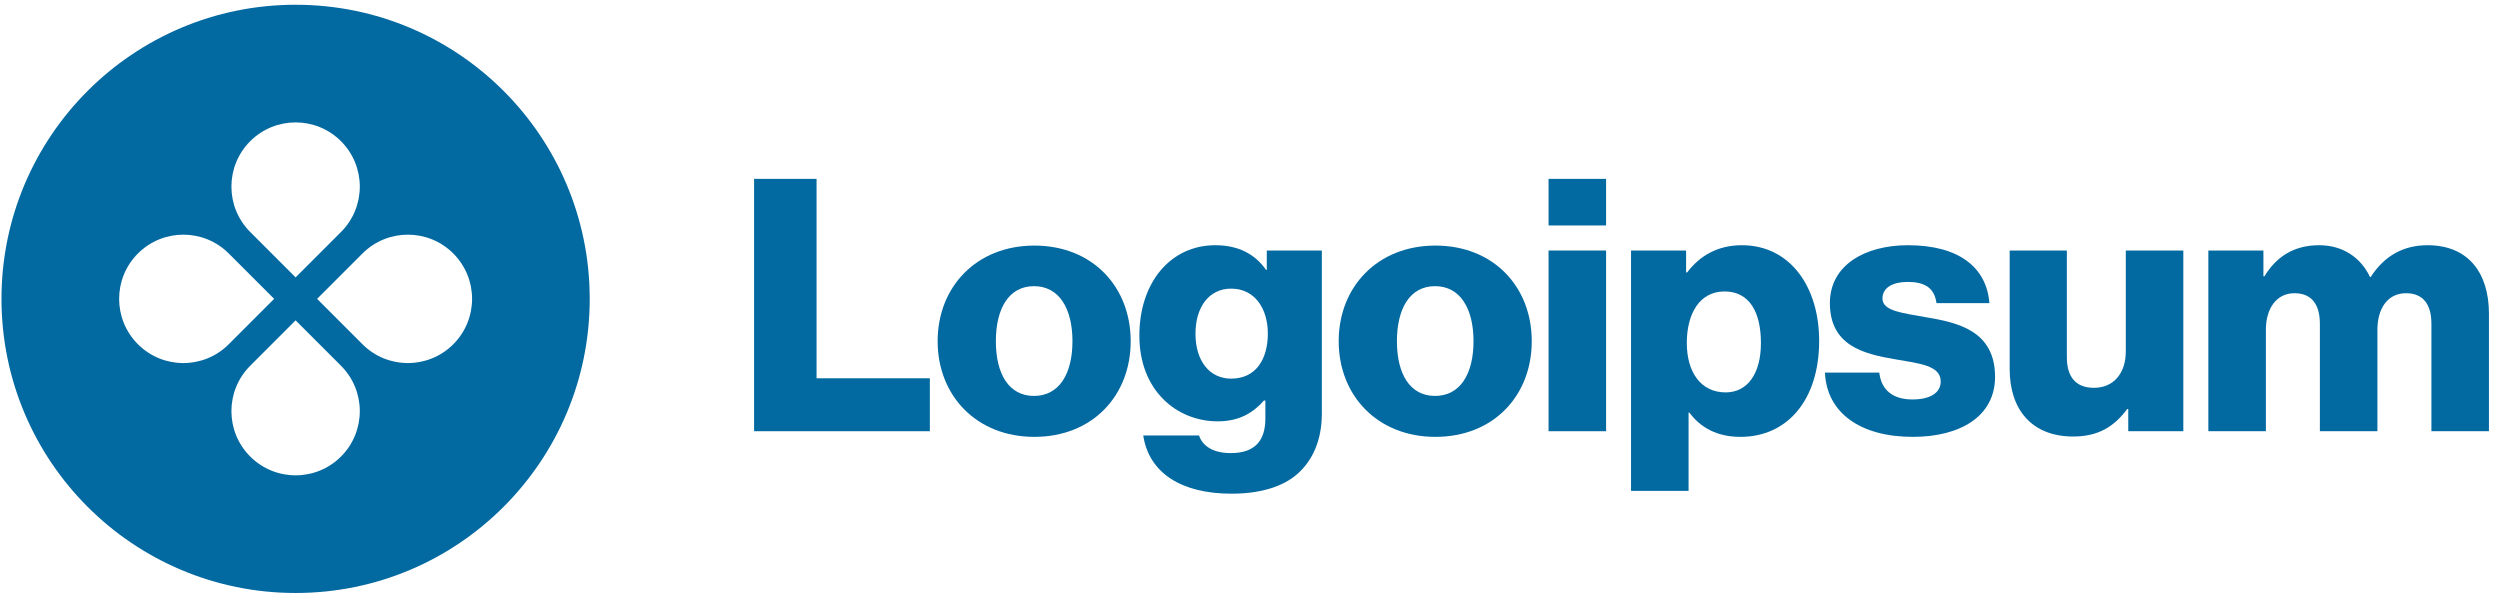
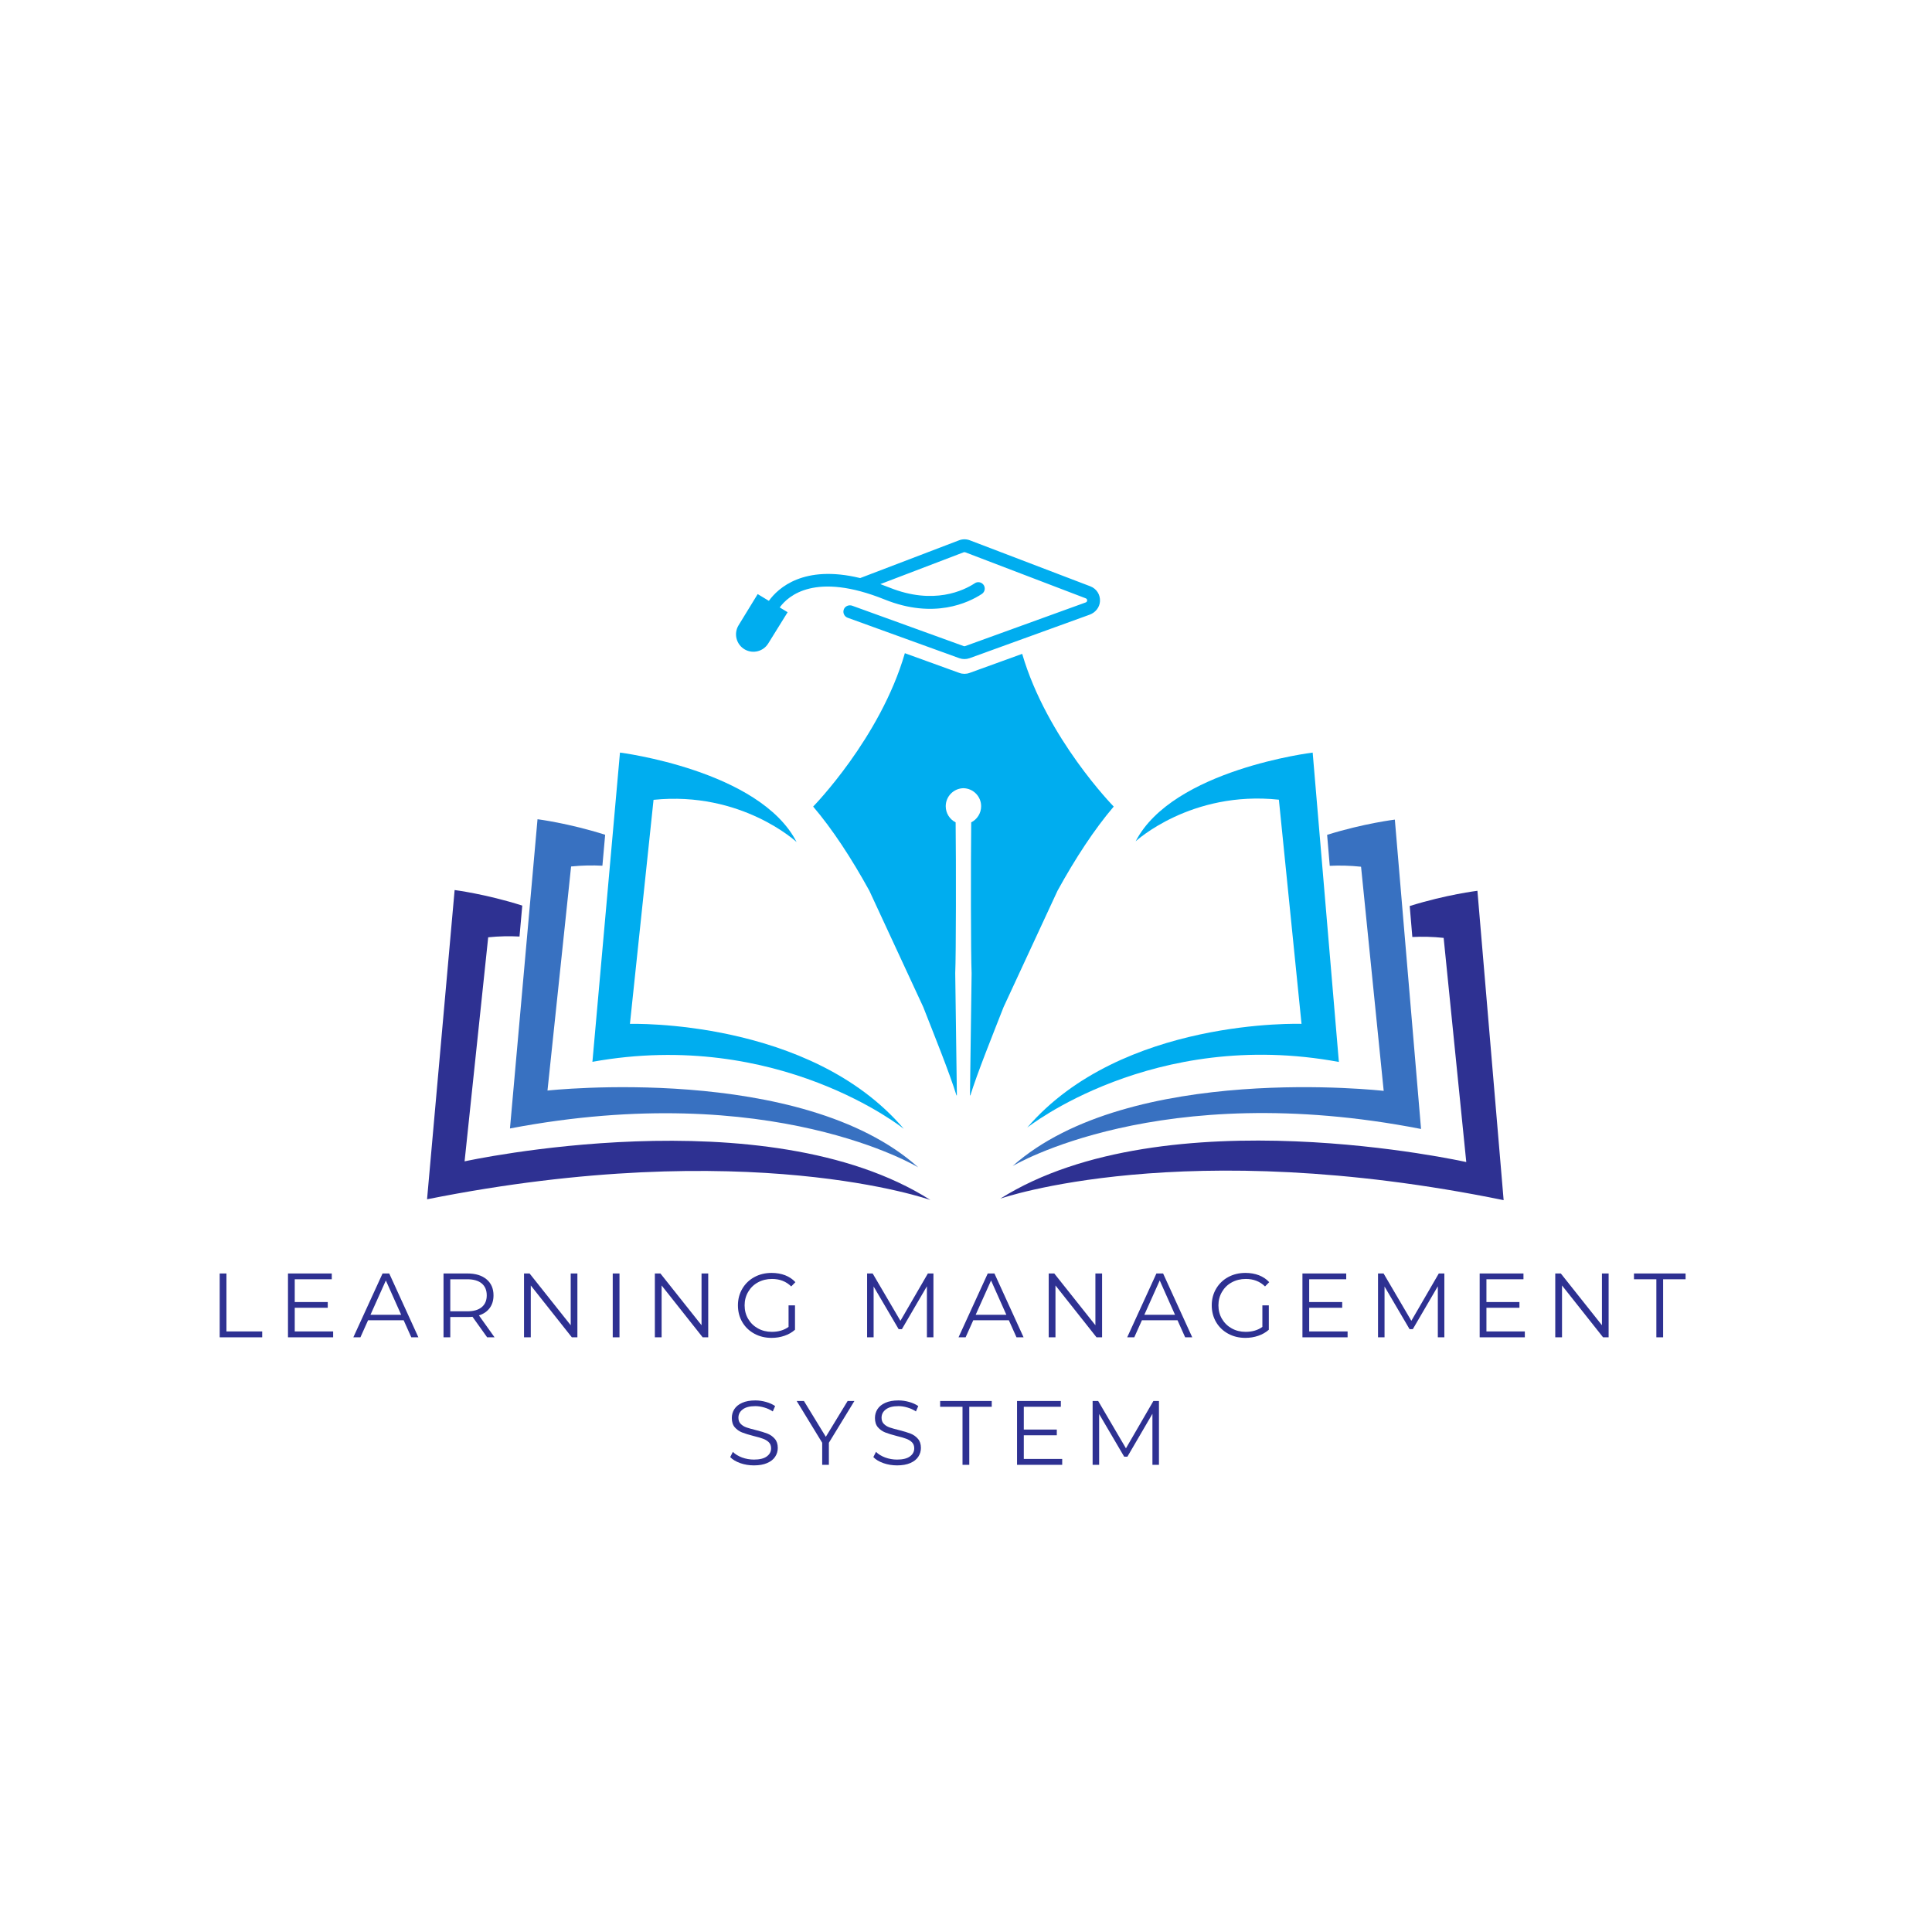
- <svg xmlns="http://www.w3.org/2000/svg" id="logo-52" width="170" height="41" viewBox="0 0 170 41" fill="none">
-   <path d="M51.278 29.323H63.23V25.723H55.526V12.163H51.278V29.323Z" class="cneutral" fill="#0369a1" />
-   <path d="M70.311 26.923C68.607 26.923 67.719 25.435 67.719 23.203C67.719 20.971 68.607 19.459 70.311 19.459C72.015 19.459 72.927 20.971 72.927 23.203C72.927 25.435 72.015 26.923 70.311 26.923ZM70.335 29.707C74.295 29.707 76.887 26.899 76.887 23.203C76.887 19.507 74.295 16.699 70.335 16.699C66.399 16.699 63.759 19.507 63.759 23.203C63.759 26.899 66.399 29.707 70.335 29.707Z" class="cneutral" fill="#0369a1" />
-   <path d="M83.741 33.571C85.565 33.571 87.173 33.163 88.253 32.203C89.237 31.315 89.885 29.971 89.885 28.123V17.035H86.141V18.355H86.093C85.373 17.323 84.269 16.675 82.637 16.675C79.589 16.675 77.477 19.219 77.477 22.819C77.477 26.587 80.045 28.651 82.805 28.651C84.293 28.651 85.229 28.051 85.949 27.235H86.045V28.459C86.045 29.947 85.349 30.811 83.693 30.811C82.397 30.811 81.749 30.259 81.533 29.611H77.741C78.125 32.179 80.357 33.571 83.741 33.571ZM83.717 25.747C82.253 25.747 81.293 24.547 81.293 22.699C81.293 20.827 82.253 19.627 83.717 19.627C85.349 19.627 86.213 21.019 86.213 22.675C86.213 24.403 85.421 25.747 83.717 25.747Z" class="cneutral" fill="#0369a1" />
-   <path d="M97.583 26.923C95.879 26.923 94.991 25.435 94.991 23.203C94.991 20.971 95.879 19.459 97.583 19.459C99.287 19.459 100.199 20.971 100.199 23.203C100.199 25.435 99.287 26.923 97.583 26.923ZM97.607 29.707C101.567 29.707 104.159 26.899 104.159 23.203C104.159 19.507 101.567 16.699 97.607 16.699C93.671 16.699 91.031 19.507 91.031 23.203C91.031 26.899 93.671 29.707 97.607 29.707Z" class="cneutral" fill="#0369a1" />
-   <path d="M105.302 29.323H109.214V17.035H105.302V29.323ZM105.302 15.331H109.214V12.163H105.302V15.331Z" class="cneutral" fill="#0369a1" />
-   <path d="M110.911 33.379H114.823V28.051H114.871C115.639 29.083 116.767 29.707 118.351 29.707C121.567 29.707 123.703 27.163 123.703 23.179C123.703 19.483 121.711 16.675 118.447 16.675C116.767 16.675 115.567 17.419 114.727 18.523H114.655V17.035H110.911V33.379ZM117.343 26.683C115.663 26.683 114.703 25.315 114.703 23.323C114.703 21.331 115.567 19.819 117.271 19.819C118.951 19.819 119.743 21.211 119.743 23.323C119.743 25.411 118.831 26.683 117.343 26.683Z" class="cneutral" fill="#0369a1" />
-   <path d="M130.072 29.707C133.288 29.707 135.664 28.315 135.664 25.627C135.664 22.483 133.12 21.931 130.96 21.571C129.4 21.283 128.008 21.163 128.008 20.299C128.008 19.531 128.752 19.171 129.712 19.171C130.792 19.171 131.536 19.507 131.68 20.611H135.28C135.088 18.187 133.216 16.675 129.736 16.675C126.832 16.675 124.432 18.019 124.432 20.611C124.432 23.491 126.712 24.067 128.848 24.427C130.48 24.715 131.968 24.835 131.968 25.939C131.968 26.731 131.224 27.163 130.048 27.163C128.752 27.163 127.936 26.563 127.792 25.339H124.096C124.216 28.051 126.472 29.707 130.072 29.707Z" class="cneutral" fill="#0369a1" />
-   <path d="M140.978 29.683C142.682 29.683 143.762 29.011 144.65 27.811H144.722V29.323H148.466V17.035H144.554V23.899C144.554 25.363 143.738 26.371 142.394 26.371C141.146 26.371 140.546 25.627 140.546 24.283V17.035H136.658V25.099C136.658 27.835 138.146 29.683 140.978 29.683Z" class="cneutral" fill="#0369a1" />
-   <path d="M150.168 29.323H154.08V22.435C154.08 20.971 154.8 19.939 156.024 19.939C157.2 19.939 157.752 20.707 157.752 22.027V29.323H161.664V22.435C161.664 20.971 162.36 19.939 163.608 19.939C164.784 19.939 165.336 20.707 165.336 22.027V29.323H169.248V21.331C169.248 18.571 167.856 16.675 165.072 16.675C163.488 16.675 162.168 17.347 161.208 18.835H161.16C160.536 17.515 159.312 16.675 157.704 16.675C155.928 16.675 154.752 17.515 153.984 18.787H153.912V17.035H150.168V29.323Z" class="cneutral" fill="#0369a1" />
-   <path fill-rule="evenodd" clip-rule="evenodd" d="M20.101 40.323C31.147 40.323 40.101 31.369 40.101 20.323C40.101 9.278 31.147 0.323 20.101 0.323C9.056 0.323 0.101 9.278 0.101 20.323C0.101 31.369 9.056 40.323 20.101 40.323ZM23.188 15.776C24.893 14.071 24.893 11.307 23.188 9.602C21.483 7.897 18.719 7.897 17.015 9.602C15.31 11.307 15.31 14.071 17.015 15.776L20.101 18.863L23.188 15.776ZM24.649 23.41C26.354 25.115 29.118 25.115 30.823 23.41C32.528 21.705 32.528 18.941 30.823 17.236C29.118 15.531 26.354 15.531 24.649 17.236L21.562 20.323L24.649 23.41ZM23.188 31.045C24.893 29.34 24.893 26.576 23.188 24.871L20.101 21.784L17.015 24.871C15.31 26.576 15.31 29.34 17.015 31.045C18.719 32.749 21.483 32.749 23.188 31.045ZM9.38 23.41C7.675 21.705 7.675 18.941 9.38 17.236C11.085 15.531 13.849 15.531 15.554 17.236L18.641 20.323L15.554 23.41C13.849 25.115 11.085 25.115 9.38 23.41Z" class="ccustom" fill="#0369a1" />
+ <svg xmlns="http://www.w3.org/2000/svg" width="500" zoomAndPan="magnify" viewBox="0 0 375 375" height="500" preserveAspectRatio="xMidYMid meet" version="1.0">
+   <defs>
+     <g />
+     <clipPath id="798eb2008f">
+       <path d="M 196 159 L 276 159 L 276 227 L 196 227 Z M 196 159 " clip-rule="nonzero" />
+     </clipPath>
+     <clipPath id="b72c710b9b">
+       <path d="M 233.465 135.906 L 318.762 176.586 L 273.883 270.68 L 188.586 230 Z M 233.465 135.906 " clip-rule="nonzero" />
+     </clipPath>
+     <clipPath id="30108fd834">
+       <path d="M 233.465 135.906 L 318.762 176.586 L 273.883 270.68 L 188.586 230 Z M 233.465 135.906 " clip-rule="nonzero" />
+     </clipPath>
+     <clipPath id="67781f99a5">
+       <path d="M 233.465 135.906 L 318.762 176.586 L 273.883 270.68 L 188.586 230 Z M 233.465 135.906 " clip-rule="nonzero" />
+     </clipPath>
+     <clipPath id="37e9964dd1">
+       <path d="M 194 172 L 292 172 L 292 233 L 194 233 Z M 194 172 " clip-rule="nonzero" />
+     </clipPath>
+     <clipPath id="d26c126d58">
+       <path d="M 233.465 135.906 L 318.762 176.586 L 273.883 270.68 L 188.586 230 Z M 233.465 135.906 " clip-rule="nonzero" />
+     </clipPath>
+     <clipPath id="4da3633b7a">
+       <path d="M 233.465 135.906 L 318.762 176.586 L 273.883 270.68 L 188.586 230 Z M 233.465 135.906 " clip-rule="nonzero" />
+     </clipPath>
+     <clipPath id="444367a392">
+       <path d="M 233.465 135.906 L 318.762 176.586 L 273.883 270.68 L 188.586 230 Z M 233.465 135.906 " clip-rule="nonzero" />
+     </clipPath>
+     <clipPath id="11859036f9">
+       <path d="M 199 146 L 260 146 L 260 219 L 199 219 Z M 199 146 " clip-rule="nonzero" />
+     </clipPath>
+     <clipPath id="70af769a27">
+       <path d="M 233.465 135.906 L 318.762 176.586 L 273.883 270.68 L 188.586 230 Z M 233.465 135.906 " clip-rule="nonzero" />
+     </clipPath>
+     <clipPath id="0f308fe1b9">
+       <path d="M 233.465 135.906 L 318.762 176.586 L 273.883 270.68 L 188.586 230 Z M 233.465 135.906 " clip-rule="nonzero" />
+     </clipPath>
+     <clipPath id="bf56ce790a">
+       <path d="M 233.465 135.906 L 318.762 176.586 L 273.883 270.68 L 188.586 230 Z M 233.465 135.906 " clip-rule="nonzero" />
+     </clipPath>
+     <clipPath id="95631b4787">
+       <path d="M 98 159 L 179 159 L 179 227 L 98 227 Z M 98 159 " clip-rule="nonzero" />
+     </clipPath>
+     <clipPath id="671d317fe9">
+       <path d="M 56.273 176.281 L 141.742 135.973 L 186.211 230.262 L 100.742 270.574 Z M 56.273 176.281 " clip-rule="nonzero" />
+     </clipPath>
+     <clipPath id="0fc8e027c7">
+       <path d="M 141.699 135.992 L 56.23 176.305 L 100.699 270.594 L 186.168 230.281 Z M 141.699 135.992 " clip-rule="nonzero" />
+     </clipPath>
+     <clipPath id="15cbc2c7b3">
+       <path d="M 141.699 135.992 L 56.23 176.305 L 100.699 270.594 L 186.168 230.281 Z M 141.699 135.992 " clip-rule="nonzero" />
+     </clipPath>
+     <clipPath id="7c1f6b8e84">
+       <path d="M 82 172 L 181 172 L 181 233 L 82 233 Z M 82 172 " clip-rule="nonzero" />
+     </clipPath>
+     <clipPath id="da7dd85683">
+       <path d="M 56.273 176.281 L 141.742 135.973 L 186.211 230.262 L 100.742 270.574 Z M 56.273 176.281 " clip-rule="nonzero" />
+     </clipPath>
+     <clipPath id="6a02fd6e72">
+       <path d="M 141.699 135.992 L 56.23 176.305 L 100.699 270.594 L 186.168 230.281 Z M 141.699 135.992 " clip-rule="nonzero" />
+     </clipPath>
+     <clipPath id="4eb90846c7">
+       <path d="M 141.699 135.992 L 56.23 176.305 L 100.699 270.594 L 186.168 230.281 Z M 141.699 135.992 " clip-rule="nonzero" />
+     </clipPath>
+     <clipPath id="3cd021ba8d">
+       <path d="M 114 146 L 176 146 L 176 220 L 114 220 Z M 114 146 " clip-rule="nonzero" />
+     </clipPath>
+     <clipPath id="6adebf8e7b">
+       <path d="M 56.273 176.281 L 141.742 135.973 L 186.211 230.262 L 100.742 270.574 Z M 56.273 176.281 " clip-rule="nonzero" />
+     </clipPath>
+     <clipPath id="65766baa19">
+       <path d="M 141.699 135.992 L 56.23 176.305 L 100.699 270.594 L 186.168 230.281 Z M 141.699 135.992 " clip-rule="nonzero" />
+     </clipPath>
+     <clipPath id="34be5da4be">
+       <path d="M 141.699 135.992 L 56.23 176.305 L 100.699 270.594 L 186.168 230.281 Z M 141.699 135.992 " clip-rule="nonzero" />
+     </clipPath>
+     <clipPath id="90632b5676">
+       <path d="M 142.328 104.609 L 214 104.609 L 214 128 L 142.328 128 Z M 142.328 104.609 " clip-rule="nonzero" />
+     </clipPath>
+     <clipPath id="2b57302c84">
+       <path d="M 157 126 L 216.578 126 L 216.578 212.609 L 157 212.609 Z M 157 126 " clip-rule="nonzero" />
+     </clipPath>
+   </defs>
+   <g clip-path="url(#798eb2008f)">
+     <g clip-path="url(#b72c710b9b)">
+       <g clip-path="url(#30108fd834)">
+         <g clip-path="url(#67781f99a5)">
+           <path fill="#3871c1" d="M 275.824 219.133 L 270.738 159.086 C 270.738 159.086 264.715 159.816 257.594 162.043 L 258.102 168.055 C 260.023 167.961 262.051 168.004 264.18 168.23 L 268.574 211.738 C 268.574 211.738 219.32 206.105 196.547 226.332 C 196.547 226.332 225 209.215 275.824 219.133 " fill-opacity="1" fill-rule="nonzero" />
+         </g>
+       </g>
+     </g>
+   </g>
+   <g clip-path="url(#37e9964dd1)">
+     <g clip-path="url(#d26c126d58)">
+       <g clip-path="url(#4da3633b7a)">
+         <g clip-path="url(#444367a392)">
+           <path fill="#2e3192" d="M 286.766 172.902 C 286.766 172.902 280.746 173.633 273.625 175.859 L 274.133 181.871 C 276.055 181.773 278.082 181.816 280.211 182.043 L 284.602 225.555 C 284.602 225.555 226.254 212.461 194.152 232.66 C 194.152 232.66 229.535 220.219 291.855 232.949 L 286.766 172.902 " fill-opacity="1" fill-rule="nonzero" />
+         </g>
+       </g>
+     </g>
+   </g>
+   <g clip-path="url(#11859036f9)">
+     <g clip-path="url(#70af769a27)">
+       <g clip-path="url(#0f308fe1b9)">
+         <g clip-path="url(#bf56ce790a)">
+           <path fill="#00adef" d="M 199.371 218.879 C 199.371 218.879 223.773 199.438 259.875 206.125 L 254.789 146.078 C 254.789 146.078 227.641 149.367 220.43 163.297 C 220.43 163.297 231.137 153.402 248.23 155.219 L 252.625 198.73 C 252.625 198.73 217.703 197.527 199.371 218.879 " fill-opacity="1" fill-rule="nonzero" />
+         </g>
+       </g>
+     </g>
+   </g>
+   <g clip-path="url(#95631b4787)">
+     <g clip-path="url(#671d317fe9)">
+       <g clip-path="url(#0fc8e027c7)">
+         <g clip-path="url(#15cbc2c7b3)">
+           <path fill="#3871c1" d="M 98.984 219.035 L 104.332 159.012 C 104.332 159.012 110.348 159.77 117.461 162.027 L 116.926 168.035 C 115.004 167.934 112.977 167.965 110.848 168.184 L 106.266 211.676 C 106.266 211.676 155.539 206.254 178.227 226.582 C 178.227 226.582 149.848 209.34 98.984 219.035 " fill-opacity="1" fill-rule="nonzero" />
+         </g>
+       </g>
+     </g>
+   </g>
+   <g clip-path="url(#7c1f6b8e84)">
+     <g clip-path="url(#da7dd85683)">
+       <g clip-path="url(#6a02fd6e72)">
+         <g clip-path="url(#4eb90846c7)">
+           <path fill="#2e3192" d="M 88.242 172.758 C 88.242 172.758 94.258 173.516 101.371 175.773 L 100.836 181.781 C 98.914 181.676 96.887 181.711 94.758 181.93 L 90.176 225.418 C 90.176 225.418 148.578 212.582 180.594 232.918 C 180.594 232.918 145.266 220.32 82.891 232.781 L 88.242 172.758 " fill-opacity="1" fill-rule="nonzero" />
+         </g>
+       </g>
+     </g>
+   </g>
+   <g clip-path="url(#3cd021ba8d)">
+     <g clip-path="url(#6adebf8e7b)">
+       <g clip-path="url(#65766baa19)">
+         <g clip-path="url(#34be5da4be)">
+           <path fill="#00adef" d="M 175.434 219.113 C 175.434 219.113 151.117 199.566 114.988 206.098 L 120.336 146.074 C 120.336 146.074 147.469 149.48 154.621 163.445 C 154.621 163.445 143.953 153.5 126.852 155.246 L 122.27 198.734 C 122.27 198.734 157.195 197.688 175.434 219.113 " fill-opacity="1" fill-rule="nonzero" />
+         </g>
+       </g>
+     </g>
+   </g>
+   <g clip-path="url(#90632b5676)">
+     <path fill="#00adef" d="M 213.504 116.73 C 213.43 117.91 212.605 118.91 211.492 119.312 L 188.195 127.754 C 187.875 127.867 187.535 127.926 187.199 127.926 C 186.863 127.926 186.523 127.867 186.203 127.754 L 164.523 119.902 C 163.84 119.652 163.504 118.863 163.824 118.191 C 164.105 117.602 164.812 117.352 165.426 117.574 L 187.051 125.406 C 187.148 125.441 187.25 125.441 187.344 125.406 L 210.73 116.934 C 210.961 116.852 211.012 116.672 211.012 116.535 C 211.016 116.422 210.98 116.223 210.738 116.133 L 187.352 107.199 C 187.254 107.164 187.145 107.164 187.047 107.199 L 170.875 113.375 C 171.449 113.582 172.039 113.805 172.641 114.047 C 181.223 117.5 187.102 114.598 189.215 113.203 C 189.422 113.066 189.66 113 189.895 113 C 190.242 113 190.582 113.145 190.828 113.418 C 191.332 113.988 191.211 114.871 190.574 115.289 C 188 116.977 181.289 120.219 171.711 116.363 C 158.293 110.961 153.02 115.594 151.344 117.902 L 152.879 118.832 L 149.109 124.906 C 148.156 126.441 146.16 126.957 144.582 126.07 C 142.914 125.129 142.359 122.992 143.359 121.363 L 147.066 115.312 L 149.234 116.625 C 151.039 114.129 156.004 109.543 166.957 112.203 L 186.156 104.871 C 186.828 104.613 187.57 104.613 188.242 104.871 L 211.629 113.801 C 212.836 114.262 213.59 115.422 213.504 116.73 Z M 213.504 116.73 " fill-opacity="1" fill-rule="nonzero" />
+   </g>
+   <g clip-path="url(#2b57302c84)">
+     <path fill="#00adef" d="M 198.406 126.914 L 188.195 130.613 C 187.875 130.73 187.535 130.789 187.199 130.789 C 186.863 130.789 186.523 130.73 186.203 130.613 L 175.633 126.785 C 170.871 143.254 157.832 156.555 157.832 156.555 C 161.594 160.969 165.281 166.609 168.738 172.887 L 179.207 195.473 C 181.16 200.484 184.289 208.168 185.734 212.871 L 185.41 188.91 C 185.57 185.359 185.578 167.469 185.488 159.621 C 184.348 159.039 183.566 157.859 183.566 156.492 C 183.566 154.578 185.098 153.027 187 152.988 C 188.906 153.027 190.438 154.578 190.438 156.492 C 190.438 157.859 189.652 159.039 188.512 159.621 C 188.422 167.469 188.43 185.359 188.59 188.91 L 188.266 212.871 C 189.715 208.168 192.84 200.48 194.793 195.473 L 205.266 172.887 C 208.719 166.609 212.41 160.969 216.172 156.555 C 216.172 156.555 203.199 143.324 198.406 126.914 Z M 198.406 126.914 " fill-opacity="1" fill-rule="nonzero" />
+   </g>
+   <g fill="#2e3192" fill-opacity="1">
+     <g transform="translate(40.62696, 259.5712)">
+       <g>
+         <path d="M 2.016 -12.391 L 3.328 -12.391 L 3.328 -1.141 L 10.266 -1.141 L 10.266 0 L 2.016 0 Z M 2.016 -12.391 " />
+       </g>
+     </g>
+   </g>
+   <g fill="#2e3192" fill-opacity="1">
+     <g transform="translate(53.88149, 259.5712)">
+       <g>
+         <path d="M 10.781 -1.141 L 10.781 0 L 2.016 0 L 2.016 -12.391 L 10.516 -12.391 L 10.516 -11.266 L 3.328 -11.266 L 3.328 -6.844 L 9.734 -6.844 L 9.734 -5.734 L 3.328 -5.734 L 3.328 -1.141 Z M 10.781 -1.141 " />
+       </g>
+     </g>
+   </g>
+   <g fill="#2e3192" fill-opacity="1">
+     <g transform="translate(68.55165, 259.5712)">
+       <g>
+         <path d="M 9.797 -3.312 L 2.891 -3.312 L 1.406 0 L 0.031 0 L 5.703 -12.391 L 7 -12.391 L 12.656 0 L 11.281 0 Z M 9.312 -4.375 L 6.344 -11.031 L 3.359 -4.375 Z M 9.312 -4.375 " />
+       </g>
+     </g>
+   </g>
+   <g fill="#2e3192" fill-opacity="1">
+     <g transform="translate(84.07118, 259.5712)">
+       <g>
+         <path d="M 10.484 0 L 7.641 -3.984 C 7.328 -3.953 7 -3.938 6.656 -3.938 L 3.328 -3.938 L 3.328 0 L 2.016 0 L 2.016 -12.391 L 6.656 -12.391 C 8.238 -12.391 9.477 -12.008 10.375 -11.25 C 11.27 -10.5 11.719 -9.461 11.719 -8.141 C 11.719 -7.172 11.473 -6.352 10.984 -5.688 C 10.492 -5.02 9.797 -4.539 8.891 -4.25 L 11.922 0 Z M 6.625 -5.047 C 7.852 -5.047 8.789 -5.316 9.438 -5.859 C 10.082 -6.398 10.406 -7.16 10.406 -8.141 C 10.406 -9.141 10.082 -9.91 9.438 -10.453 C 8.789 -10.992 7.852 -11.266 6.625 -11.266 L 3.328 -11.266 L 3.328 -5.047 Z M 6.625 -5.047 " />
+       </g>
+     </g>
+   </g>
+   <g fill="#2e3192" fill-opacity="1">
+     <g transform="translate(99.69687, 259.5712)">
+       <g>
+         <path d="M 12.375 -12.391 L 12.375 0 L 11.297 0 L 3.328 -10.062 L 3.328 0 L 2.016 0 L 2.016 -12.391 L 3.094 -12.391 L 11.078 -2.344 L 11.078 -12.391 Z M 12.375 -12.391 " />
+       </g>
+     </g>
+   </g>
+   <g fill="#2e3192" fill-opacity="1">
+     <g transform="translate(116.9151, 259.5712)">
+       <g>
+         <path d="M 2.016 -12.391 L 3.328 -12.391 L 3.328 0 L 2.016 0 Z M 2.016 -12.391 " />
+       </g>
+     </g>
+   </g>
+   <g fill="#2e3192" fill-opacity="1">
+     <g transform="translate(125.0912, 259.5712)">
+       <g>
+         <path d="M 12.375 -12.391 L 12.375 0 L 11.297 0 L 3.328 -10.062 L 3.328 0 L 2.016 0 L 2.016 -12.391 L 3.094 -12.391 L 11.078 -2.344 L 11.078 -12.391 Z M 12.375 -12.391 " />
+       </g>
+     </g>
+   </g>
+   <g fill="#2e3192" fill-opacity="1">
+     <g transform="translate(142.3094, 259.5712)">
+       <g>
+         <path d="M 10.75 -6.203 L 12 -6.203 L 12 -1.469 C 11.426 -0.957 10.742 -0.566 9.953 -0.297 C 9.16 -0.023 8.328 0.109 7.453 0.109 C 6.211 0.109 5.098 -0.16 4.109 -0.703 C 3.117 -1.242 2.336 -1.992 1.766 -2.953 C 1.203 -3.922 0.922 -5.004 0.922 -6.203 C 0.922 -7.391 1.203 -8.461 1.766 -9.422 C 2.336 -10.391 3.117 -11.145 4.109 -11.688 C 5.098 -12.227 6.219 -12.5 7.469 -12.5 C 8.414 -12.5 9.285 -12.348 10.078 -12.047 C 10.867 -11.742 11.535 -11.297 12.078 -10.703 L 11.266 -9.875 C 10.285 -10.844 9.039 -11.328 7.531 -11.328 C 6.52 -11.328 5.609 -11.102 4.797 -10.656 C 3.992 -10.219 3.363 -9.602 2.906 -8.812 C 2.445 -8.031 2.219 -7.16 2.219 -6.203 C 2.219 -5.234 2.445 -4.359 2.906 -3.578 C 3.363 -2.797 3.992 -2.18 4.797 -1.734 C 5.598 -1.285 6.5 -1.062 7.5 -1.062 C 8.781 -1.062 9.863 -1.379 10.75 -2.016 Z M 10.75 -6.203 " />
+       </g>
+     </g>
+   </g>
+   <g fill="#2e3192" fill-opacity="1">
+     <g transform="translate(158.8199, 259.5712)">
+       <g />
+     </g>
+   </g>
+   <g fill="#2e3192" fill-opacity="1">
+     <g transform="translate(166.2881, 259.5712)">
+       <g>
+         <path d="M 14.891 -12.391 L 14.891 0 L 13.625 0 L 13.625 -9.906 L 8.766 -1.578 L 8.141 -1.578 L 3.281 -9.859 L 3.281 0 L 2.016 0 L 2.016 -12.391 L 3.094 -12.391 L 8.484 -3.203 L 13.812 -12.391 Z M 14.891 -12.391 " />
+       </g>
+     </g>
+   </g>
+   <g fill="#2e3192" fill-opacity="1">
+     <g transform="translate(186.0191, 259.5712)">
+       <g>
+         <path d="M 9.797 -3.312 L 2.891 -3.312 L 1.406 0 L 0.031 0 L 5.703 -12.391 L 7 -12.391 L 12.656 0 L 11.281 0 Z M 9.312 -4.375 L 6.344 -11.031 L 3.359 -4.375 Z M 9.312 -4.375 " />
+       </g>
+     </g>
+   </g>
+   <g fill="#2e3192" fill-opacity="1">
+     <g transform="translate(201.5386, 259.5712)">
+       <g>
+         <path d="M 12.375 -12.391 L 12.375 0 L 11.297 0 L 3.328 -10.062 L 3.328 0 L 2.016 0 L 2.016 -12.391 L 3.094 -12.391 L 11.078 -2.344 L 11.078 -12.391 Z M 12.375 -12.391 " />
+       </g>
+     </g>
+   </g>
+   <g fill="#2e3192" fill-opacity="1">
+     <g transform="translate(218.7569, 259.5712)">
+       <g>
+         <path d="M 9.797 -3.312 L 2.891 -3.312 L 1.406 0 L 0.031 0 L 5.703 -12.391 L 7 -12.391 L 12.656 0 L 11.281 0 Z M 9.312 -4.375 L 6.344 -11.031 L 3.359 -4.375 Z M 9.312 -4.375 " />
+       </g>
+     </g>
+   </g>
+   <g fill="#2e3192" fill-opacity="1">
+     <g transform="translate(234.2764, 259.5712)">
+       <g>
+         <path d="M 10.75 -6.203 L 12 -6.203 L 12 -1.469 C 11.426 -0.957 10.742 -0.566 9.953 -0.297 C 9.16 -0.023 8.328 0.109 7.453 0.109 C 6.211 0.109 5.098 -0.16 4.109 -0.703 C 3.117 -1.242 2.336 -1.992 1.766 -2.953 C 1.203 -3.922 0.922 -5.004 0.922 -6.203 C 0.922 -7.391 1.203 -8.461 1.766 -9.422 C 2.336 -10.391 3.117 -11.145 4.109 -11.688 C 5.098 -12.227 6.219 -12.5 7.469 -12.5 C 8.414 -12.5 9.285 -12.348 10.078 -12.047 C 10.867 -11.742 11.535 -11.297 12.078 -10.703 L 11.266 -9.875 C 10.285 -10.844 9.039 -11.328 7.531 -11.328 C 6.52 -11.328 5.609 -11.102 4.797 -10.656 C 3.992 -10.219 3.363 -9.602 2.906 -8.812 C 2.445 -8.031 2.219 -7.16 2.219 -6.203 C 2.219 -5.234 2.445 -4.359 2.906 -3.578 C 3.363 -2.797 3.992 -2.18 4.797 -1.734 C 5.598 -1.285 6.5 -1.062 7.5 -1.062 C 8.781 -1.062 9.863 -1.379 10.75 -2.016 Z M 10.75 -6.203 " />
+       </g>
+     </g>
+   </g>
+   <g fill="#2e3192" fill-opacity="1">
+     <g transform="translate(250.7869, 259.5712)">
+       <g>
+         <path d="M 10.781 -1.141 L 10.781 0 L 2.016 0 L 2.016 -12.391 L 10.516 -12.391 L 10.516 -11.266 L 3.328 -11.266 L 3.328 -6.844 L 9.734 -6.844 L 9.734 -5.734 L 3.328 -5.734 L 3.328 -1.141 Z M 10.781 -1.141 " />
+       </g>
+     </g>
+   </g>
+   <g fill="#2e3192" fill-opacity="1">
+     <g transform="translate(265.457, 259.5712)">
+       <g>
+         <path d="M 14.891 -12.391 L 14.891 0 L 13.625 0 L 13.625 -9.906 L 8.766 -1.578 L 8.141 -1.578 L 3.281 -9.859 L 3.281 0 L 2.016 0 L 2.016 -12.391 L 3.094 -12.391 L 8.484 -3.203 L 13.812 -12.391 Z M 14.891 -12.391 " />
+       </g>
+     </g>
+   </g>
+   <g fill="#2e3192" fill-opacity="1">
+     <g transform="translate(285.188, 259.5712)">
+       <g>
+         <path d="M 10.781 -1.141 L 10.781 0 L 2.016 0 L 2.016 -12.391 L 10.516 -12.391 L 10.516 -11.266 L 3.328 -11.266 L 3.328 -6.844 L 9.734 -6.844 L 9.734 -5.734 L 3.328 -5.734 L 3.328 -1.141 Z M 10.781 -1.141 " />
+       </g>
+     </g>
+   </g>
+   <g fill="#2e3192" fill-opacity="1">
+     <g transform="translate(299.8582, 259.5712)">
+       <g>
+         <path d="M 12.375 -12.391 L 12.375 0 L 11.297 0 L 3.328 -10.062 L 3.328 0 L 2.016 0 L 2.016 -12.391 L 3.094 -12.391 L 11.078 -2.344 L 11.078 -12.391 Z M 12.375 -12.391 " />
+       </g>
+     </g>
+   </g>
+   <g fill="#2e3192" fill-opacity="1">
+     <g transform="translate(317.0765, 259.5712)">
+       <g>
+         <path d="M 4.422 -11.266 L 0.078 -11.266 L 0.078 -12.391 L 10.094 -12.391 L 10.094 -11.266 L 5.734 -11.266 L 5.734 0 L 4.422 0 Z M 4.422 -11.266 " />
+       </g>
+     </g>
+   </g>
+   <g fill="#2e3192" fill-opacity="1">
+     <g transform="translate(140.9043, 284.3212)">
+       <g>
+         <path d="M 5.438 0.109 C 4.508 0.109 3.625 -0.035 2.781 -0.328 C 1.938 -0.629 1.285 -1.02 0.828 -1.5 L 1.344 -2.516 C 1.789 -2.066 2.383 -1.703 3.125 -1.422 C 3.875 -1.148 4.645 -1.016 5.438 -1.016 C 6.539 -1.016 7.367 -1.219 7.922 -1.625 C 8.484 -2.031 8.766 -2.555 8.766 -3.203 C 8.766 -3.703 8.613 -4.098 8.312 -4.391 C 8.008 -4.68 7.641 -4.906 7.203 -5.062 C 6.766 -5.227 6.156 -5.406 5.375 -5.594 C 4.445 -5.832 3.703 -6.062 3.141 -6.281 C 2.586 -6.5 2.113 -6.832 1.719 -7.281 C 1.332 -7.727 1.141 -8.332 1.141 -9.094 C 1.141 -9.719 1.301 -10.285 1.625 -10.797 C 1.957 -11.316 2.461 -11.727 3.141 -12.031 C 3.828 -12.344 4.68 -12.5 5.703 -12.5 C 6.41 -12.5 7.102 -12.398 7.781 -12.203 C 8.457 -12.016 9.047 -11.75 9.547 -11.406 L 9.094 -10.359 C 8.582 -10.703 8.031 -10.957 7.438 -11.125 C 6.844 -11.301 6.266 -11.391 5.703 -11.391 C 4.617 -11.391 3.801 -11.176 3.25 -10.75 C 2.695 -10.332 2.422 -9.797 2.422 -9.141 C 2.422 -8.641 2.57 -8.238 2.875 -7.938 C 3.176 -7.633 3.551 -7.406 4 -7.25 C 4.457 -7.094 5.07 -6.922 5.844 -6.734 C 6.75 -6.504 7.484 -6.281 8.047 -6.062 C 8.609 -5.844 9.082 -5.508 9.469 -5.062 C 9.863 -4.625 10.062 -4.031 10.062 -3.281 C 10.062 -2.656 9.891 -2.082 9.547 -1.562 C 9.211 -1.051 8.695 -0.645 8 -0.344 C 7.301 -0.039 6.445 0.109 5.438 0.109 Z M 5.438 0.109 " />
+       </g>
+     </g>
+   </g>
+   <g fill="#2e3192" fill-opacity="1">
+     <g transform="translate(154.6189, 284.3212)">
+       <g>
+         <path d="M 6.266 -4.281 L 6.266 0 L 4.969 0 L 4.969 -4.281 L 0.016 -12.391 L 1.422 -12.391 L 5.672 -5.438 L 9.906 -12.391 L 11.219 -12.391 Z M 6.266 -4.281 " />
+       </g>
+     </g>
+   </g>
+   <g fill="#2e3192" fill-opacity="1">
+     <g transform="translate(168.6874, 284.3212)">
+       <g>
+         <path d="M 5.438 0.109 C 4.508 0.109 3.625 -0.035 2.781 -0.328 C 1.938 -0.629 1.285 -1.02 0.828 -1.5 L 1.344 -2.516 C 1.789 -2.066 2.383 -1.703 3.125 -1.422 C 3.875 -1.148 4.645 -1.016 5.438 -1.016 C 6.539 -1.016 7.367 -1.219 7.922 -1.625 C 8.484 -2.031 8.766 -2.555 8.766 -3.203 C 8.766 -3.703 8.613 -4.098 8.312 -4.391 C 8.008 -4.68 7.641 -4.906 7.203 -5.062 C 6.766 -5.227 6.156 -5.406 5.375 -5.594 C 4.445 -5.832 3.703 -6.062 3.141 -6.281 C 2.586 -6.5 2.113 -6.832 1.719 -7.281 C 1.332 -7.727 1.141 -8.332 1.141 -9.094 C 1.141 -9.719 1.301 -10.285 1.625 -10.797 C 1.957 -11.316 2.461 -11.727 3.141 -12.031 C 3.828 -12.344 4.68 -12.5 5.703 -12.5 C 6.41 -12.5 7.102 -12.398 7.781 -12.203 C 8.457 -12.016 9.047 -11.75 9.547 -11.406 L 9.094 -10.359 C 8.582 -10.703 8.031 -10.957 7.438 -11.125 C 6.844 -11.301 6.266 -11.391 5.703 -11.391 C 4.617 -11.391 3.801 -11.176 3.25 -10.75 C 2.695 -10.332 2.422 -9.797 2.422 -9.141 C 2.422 -8.641 2.57 -8.238 2.875 -7.938 C 3.176 -7.633 3.551 -7.406 4 -7.25 C 4.457 -7.094 5.07 -6.922 5.844 -6.734 C 6.75 -6.504 7.484 -6.281 8.047 -6.062 C 8.609 -5.844 9.082 -5.508 9.469 -5.062 C 9.863 -4.625 10.062 -4.031 10.062 -3.281 C 10.062 -2.656 9.891 -2.082 9.547 -1.562 C 9.211 -1.051 8.695 -0.645 8 -0.344 C 7.301 -0.039 6.445 0.109 5.438 0.109 Z M 5.438 0.109 " />
+       </g>
+     </g>
+   </g>
+   <g fill="#2e3192" fill-opacity="1">
+     <g transform="translate(182.402, 284.3212)">
+       <g>
+         <path d="M 4.422 -11.266 L 0.078 -11.266 L 0.078 -12.391 L 10.094 -12.391 L 10.094 -11.266 L 5.734 -11.266 L 5.734 0 L 4.422 0 Z M 4.422 -11.266 " />
+       </g>
+     </g>
+   </g>
+   <g fill="#2e3192" fill-opacity="1">
+     <g transform="translate(195.3912, 284.3212)">
+       <g>
+         <path d="M 10.781 -1.141 L 10.781 0 L 2.016 0 L 2.016 -12.391 L 10.516 -12.391 L 10.516 -11.266 L 3.328 -11.266 L 3.328 -6.844 L 9.734 -6.844 L 9.734 -5.734 L 3.328 -5.734 L 3.328 -1.141 Z M 10.781 -1.141 " />
+       </g>
+     </g>
+   </g>
+   <g fill="#2e3192" fill-opacity="1">
+     <g transform="translate(210.0613, 284.3212)">
+       <g>
+         <path d="M 14.891 -12.391 L 14.891 0 L 13.625 0 L 13.625 -9.906 L 8.766 -1.578 L 8.141 -1.578 L 3.281 -9.859 L 3.281 0 L 2.016 0 L 2.016 -12.391 L 3.094 -12.391 L 8.484 -3.203 L 13.812 -12.391 Z M 14.891 -12.391 " />
+       </g>
+     </g>
+   </g>
</svg>
